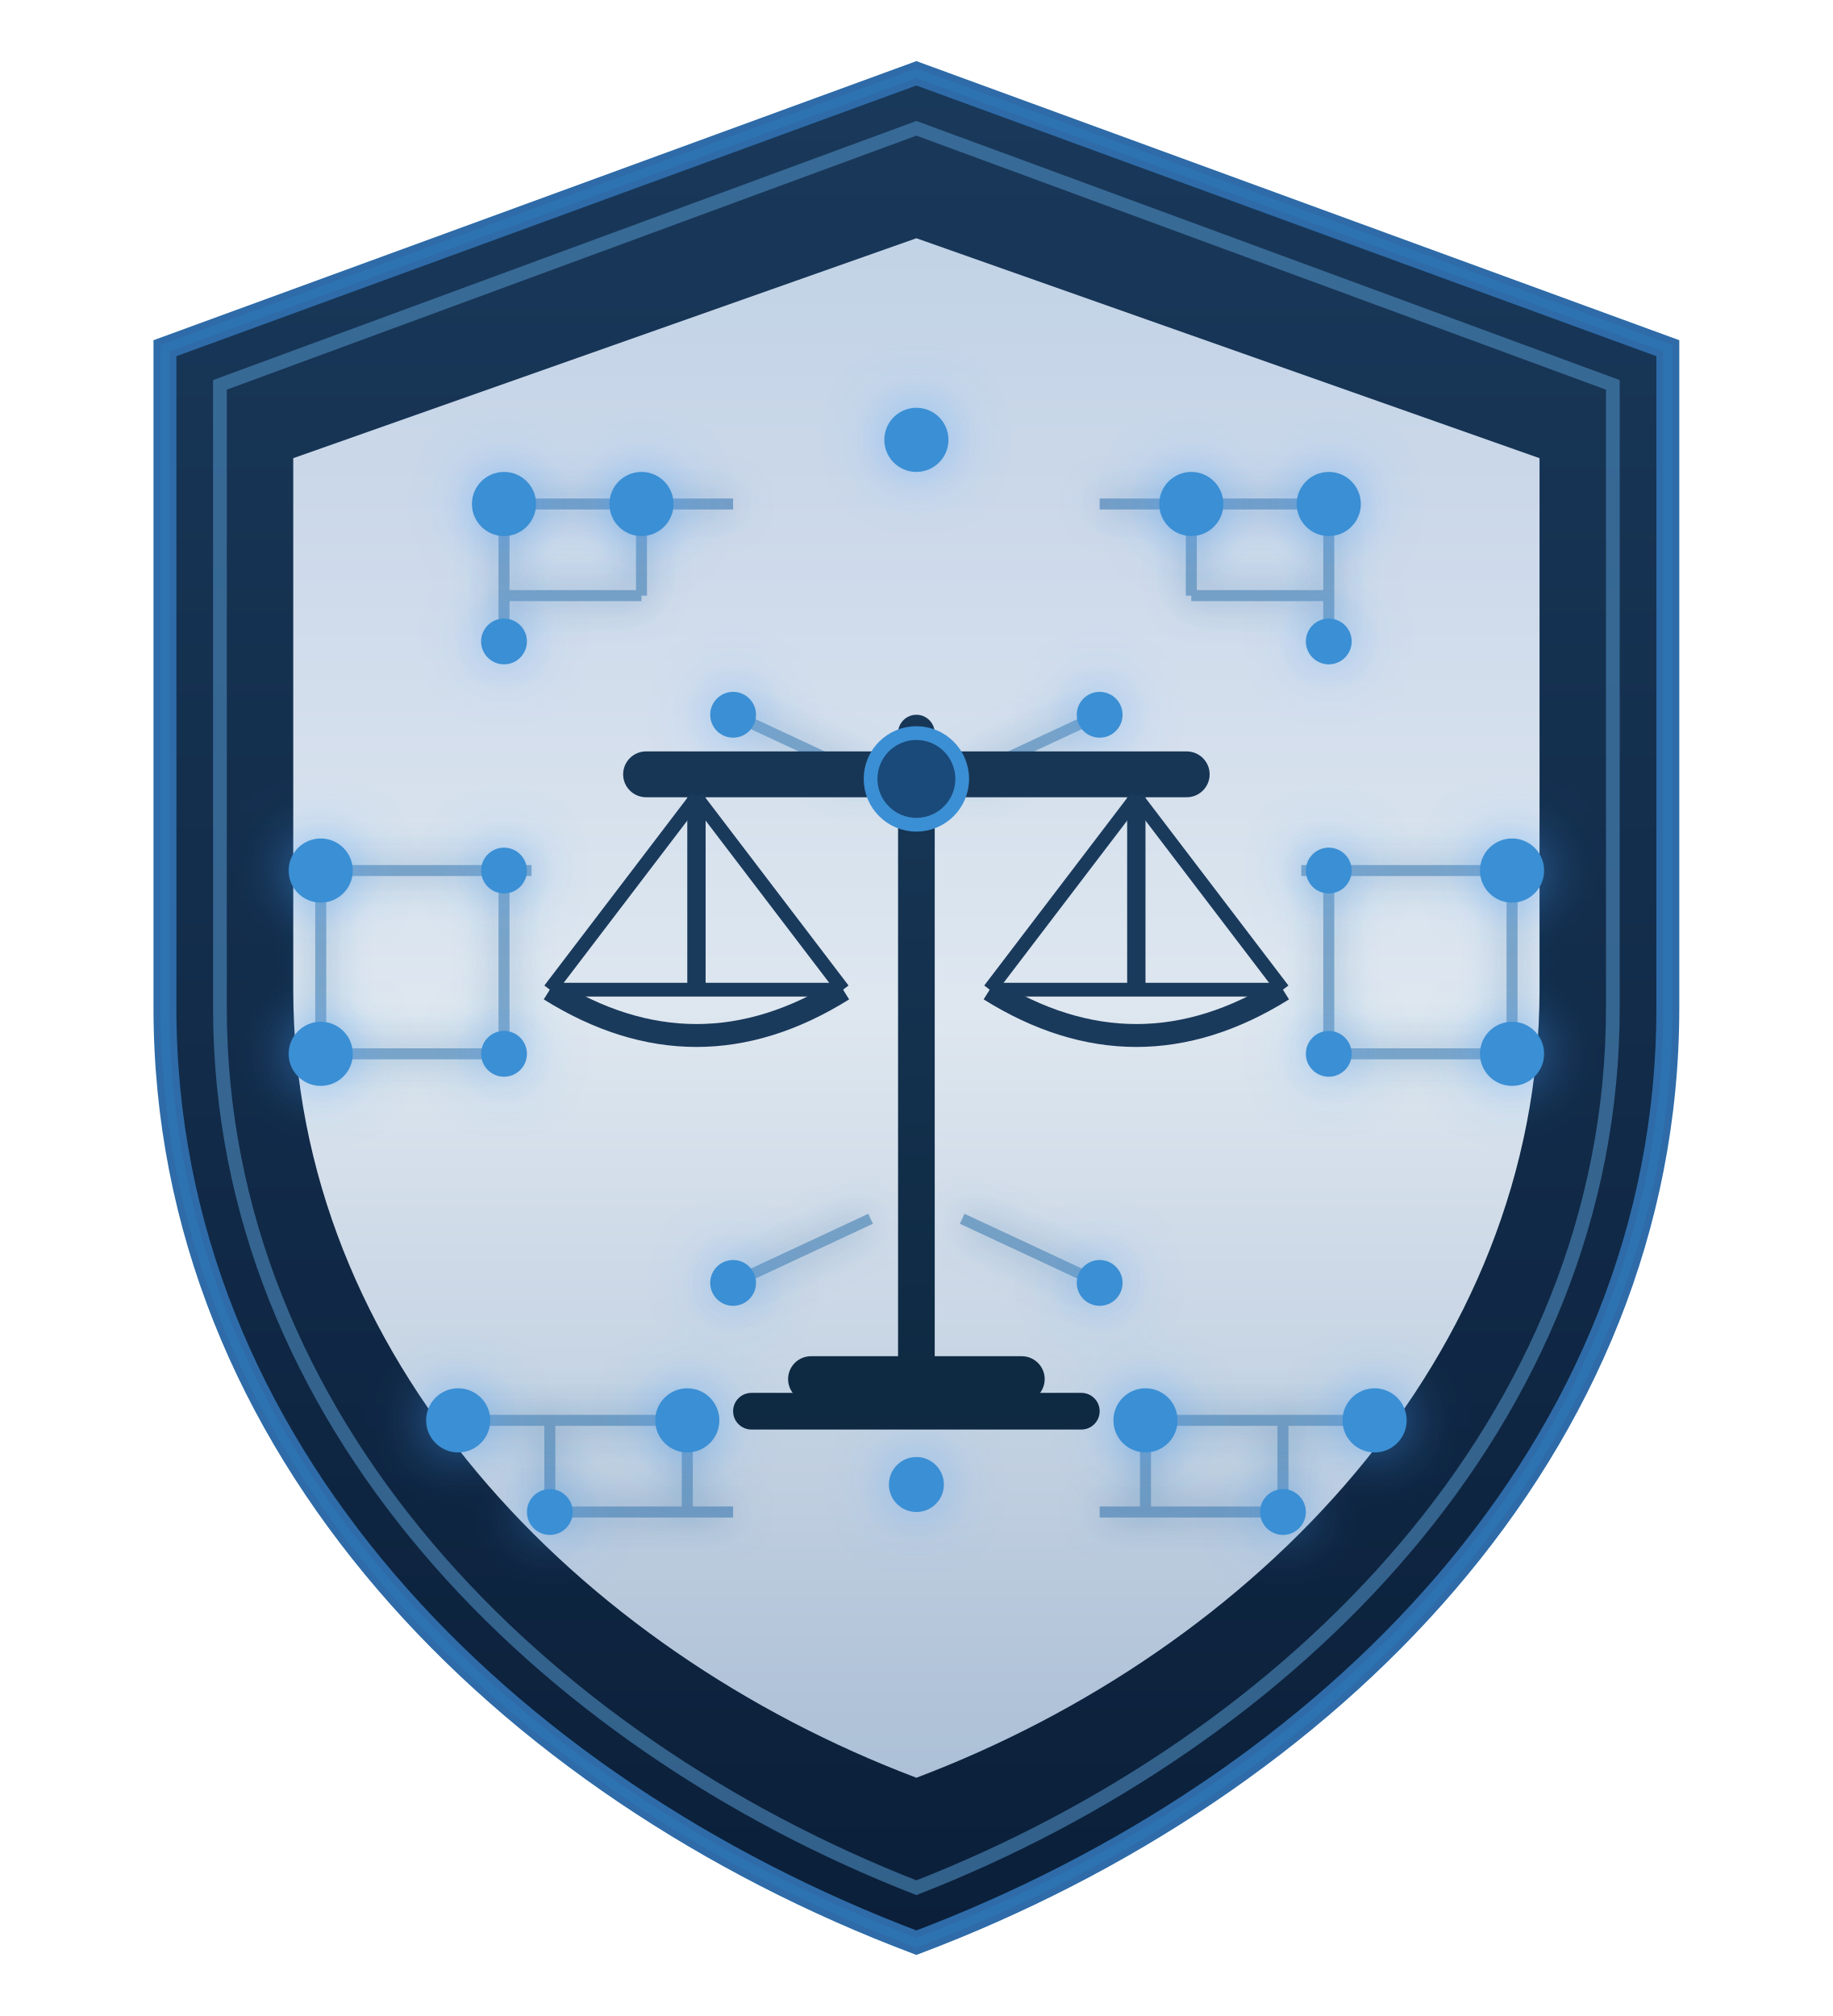
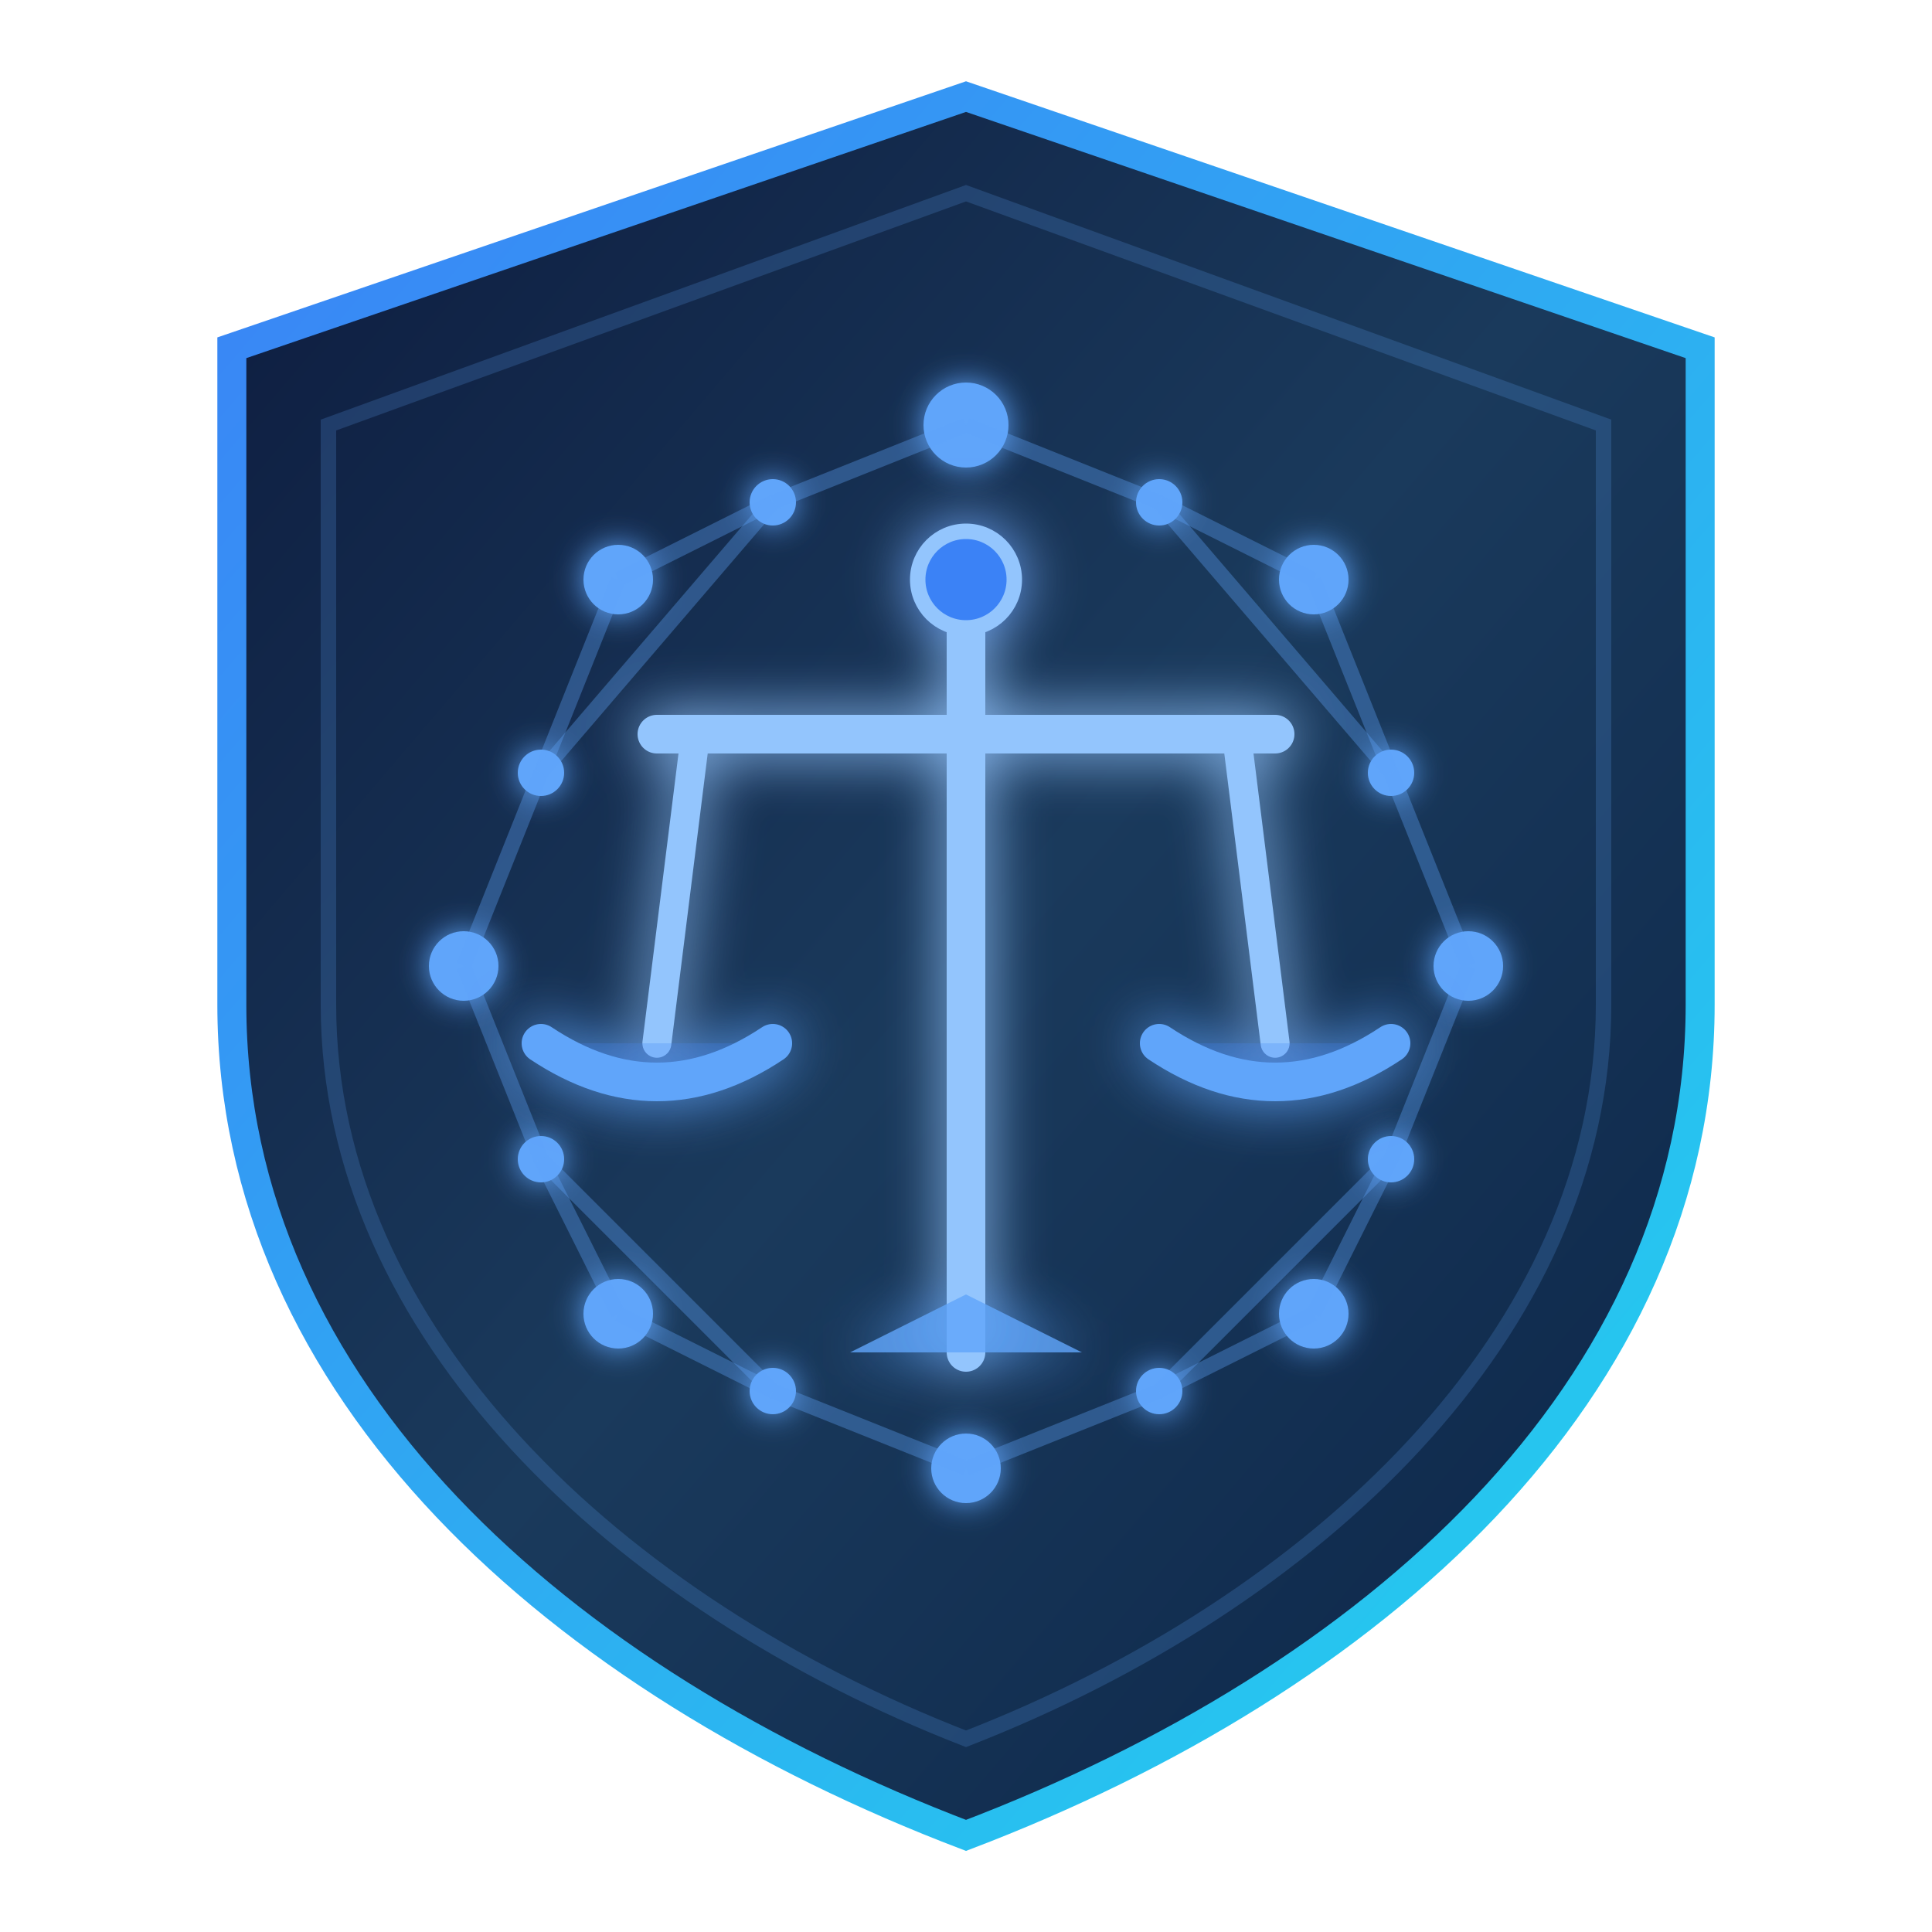
- <svg xmlns="http://www.w3.org/2000/svg" viewBox="0 0 200 220" fill="none">
+ <svg xmlns="http://www.w3.org/2000/svg" viewBox="0 0 100 100" width="100" height="100">
  <defs>
-     <linearGradient id="shieldOuter" x1="100" y1="0" x2="100" y2="220" gradientUnits="userSpaceOnUse">
-       <stop offset="0%" stop-color="#1A3A5C" />
-       <stop offset="100%" stop-color="#0A1E38" />
+     <linearGradient id="shieldGrad" x1="0%" y1="0%" x2="100%" y2="100%">
+       <stop offset="0%" style="stop-color:#0D1B3E;stop-opacity:1" />
+       <stop offset="50%" style="stop-color:#1A3A5C;stop-opacity:1" />
+       <stop offset="100%" style="stop-color:#0B2447;stop-opacity:1" />
    </linearGradient>
-     <linearGradient id="shieldInner" x1="100" y1="20" x2="100" y2="200" gradientUnits="userSpaceOnUse">
-       <stop offset="0%" stop-color="#C8D8EC" />
-       <stop offset="50%" stop-color="#E8F0F8" />
-       <stop offset="100%" stop-color="#B0C4DC" />
-     </linearGradient>
-     <linearGradient id="scalesGrad" x1="100" y1="60" x2="100" y2="160" gradientUnits="userSpaceOnUse">
-       <stop offset="0%" stop-color="#1A3A5C" />
-       <stop offset="100%" stop-color="#0D2840" />
+     <linearGradient id="shieldBorder" x1="0%" y1="0%" x2="100%" y2="100%">
+       <stop offset="0%" style="stop-color:#3B82F6;stop-opacity:1" />
+       <stop offset="100%" style="stop-color:#22D3EE;stop-opacity:1" />
    </linearGradient>
    <filter id="glow">
-       <feGaussianBlur stdDeviation="2" result="blur" />
-       <feComposite in="SourceGraphic" in2="blur" operator="over" />
+       <feGaussianBlur stdDeviation="1.5" result="coloredBlur" />
+       <feMerge>
+         <feMergeNode in="coloredBlur" />
+         <feMergeNode in="SourceGraphic" />
+       </feMerge>
    </filter>
-     <filter id="glowBlue">
-       <feGaussianBlur stdDeviation="3" result="blur" />
-       <feFlood flood-color="#4DA3FF" flood-opacity="0.6" result="color" />
-       <feComposite in="color" in2="blur" operator="in" result="shadow" />
-       <feComposite in="SourceGraphic" in2="shadow" operator="over" />
+     <filter id="glowSm">
+       <feGaussianBlur stdDeviation="0.8" result="coloredBlur" />
+       <feMerge>
+         <feMergeNode in="coloredBlur" />
+         <feMergeNode in="SourceGraphic" />
+       </feMerge>
    </filter>
  </defs>
-   <path d="M100 8 L182 38 L182 110 C182 158 145 195 100 212 C55 195 18 158 18 110 L18 38 Z" fill="url(#shieldOuter)" stroke="#2E6BA8" stroke-width="2.5" />
-   <path d="M100 14 L176 42 L176 110 C176 155 141 190 100 206 C59 190 24 155 24 110 L24 42 Z" fill="none" stroke="#4D8CC0" stroke-width="1.5" opacity="0.6" />
-   <path d="M100 26 L168 50 L168 108 C168 148 137 180 100 194 C63 180 32 148 32 108 L32 50 Z" fill="url(#shieldInner)" opacity="0.95" />
-   <g stroke="#2A6FAA" stroke-width="1.2" opacity="0.55" filter="url(#glow)">
-     <line x1="55" y1="55" x2="80" y2="55" />
-     <line x1="120" y1="55" x2="145" y2="55" />
-     <line x1="55" y1="65" x2="70" y2="65" />
-     <line x1="130" y1="65" x2="145" y2="65" />
-     <line x1="35" y1="95" x2="58" y2="95" />
-     <line x1="142" y1="95" x2="165" y2="95" />
-     <line x1="35" y1="115" x2="55" y2="115" />
-     <line x1="145" y1="115" x2="165" y2="115" />
-     <line x1="50" y1="155" x2="75" y2="155" />
-     <line x1="125" y1="155" x2="150" y2="155" />
-     <line x1="60" y1="165" x2="80" y2="165" />
-     <line x1="120" y1="165" x2="140" y2="165" />
-     <line x1="55" y1="55" x2="55" y2="70" />
-     <line x1="145" y1="55" x2="145" y2="70" />
-     <line x1="35" y1="95" x2="35" y2="115" />
-     <line x1="165" y1="95" x2="165" y2="115" />
-     <line x1="60" y1="155" x2="60" y2="165" />
-     <line x1="140" y1="155" x2="140" y2="165" />
-     <line x1="70" y1="65" x2="70" y2="55" />
-     <line x1="130" y1="65" x2="130" y2="55" />
-     <line x1="55" y1="95" x2="55" y2="115" />
-     <line x1="145" y1="95" x2="145" y2="115" />
-     <line x1="75" y1="155" x2="75" y2="165" />
-     <line x1="125" y1="155" x2="125" y2="165" />
-     <line x1="80" y1="78" x2="95" y2="85" />
-     <line x1="120" y1="78" x2="105" y2="85" />
-     <line x1="80" y1="140" x2="95" y2="133" />
-     <line x1="120" y1="140" x2="105" y2="133" />
+   <path d="M50 5 L88 18 L88 52 C88 72 71 87 50 95 C29 87 12 72 12 52 L12 18 Z" fill="url(#shieldGrad)" stroke="url(#shieldBorder)" stroke-width="1.5" />
+   <path d="M50 10 L83 22 L83 52 C83 69 68 83 50 90 C32 83 17 69 17 52 L17 22 Z" fill="none" stroke="rgba(96,165,250,0.20)" stroke-width="0.8" />
+   <g fill="#60A5FA" filter="url(#glowSm)">
+     <circle cx="50" cy="22" r="2.2" />
+     <circle cx="32" cy="30" r="1.8" />
+     <circle cx="68" cy="30" r="1.8" />
+     <circle cx="24" cy="50" r="1.8" />
+     <circle cx="76" cy="50" r="1.8" />
+     <circle cx="32" cy="68" r="1.8" />
+     <circle cx="68" cy="68" r="1.8" />
+     <circle cx="50" cy="76" r="1.8" />
+     <circle cx="40" cy="26" r="1.2" />
+     <circle cx="60" cy="26" r="1.2" />
+     <circle cx="28" cy="40" r="1.2" />
+     <circle cx="72" cy="40" r="1.2" />
+     <circle cx="28" cy="60" r="1.2" />
+     <circle cx="72" cy="60" r="1.2" />
+     <circle cx="40" cy="72" r="1.2" />
+     <circle cx="60" cy="72" r="1.2" />
  </g>
-   <g fill="#3B8FD4" filter="url(#glowBlue)">
-     <circle cx="55" cy="55" r="3.5" />
-     <circle cx="70" cy="55" r="3.5" />
-     <circle cx="100" cy="48" r="3.5" />
-     <circle cx="130" cy="55" r="3.5" />
-     <circle cx="145" cy="55" r="3.5" />
-     <circle cx="55" cy="70" r="2.5" />
-     <circle cx="145" cy="70" r="2.5" />
-     <circle cx="35" cy="95" r="3.5" />
-     <circle cx="35" cy="115" r="3.5" />
-     <circle cx="165" cy="95" r="3.5" />
-     <circle cx="165" cy="115" r="3.5" />
-     <circle cx="55" cy="95" r="2.5" />
-     <circle cx="55" cy="115" r="2.5" />
-     <circle cx="145" cy="95" r="2.5" />
-     <circle cx="145" cy="115" r="2.5" />
-     <circle cx="50" cy="155" r="3.5" />
-     <circle cx="75" cy="155" r="3.5" />
-     <circle cx="125" cy="155" r="3.5" />
-     <circle cx="150" cy="155" r="3.5" />
-     <circle cx="60" cy="165" r="2.5" />
-     <circle cx="140" cy="165" r="2.5" />
-     <circle cx="80" cy="78" r="2.5" />
-     <circle cx="120" cy="78" r="2.5" />
-     <circle cx="80" cy="140" r="2.5" />
-     <circle cx="120" cy="140" r="2.5" />
-     <circle cx="100" cy="162" r="3" />
+   <g stroke="rgba(96,165,250,0.35)" stroke-width="0.8" fill="none">
+     <line x1="50" y1="22" x2="40" y2="26" />
+     <line x1="50" y1="22" x2="60" y2="26" />
+     <line x1="40" y1="26" x2="32" y2="30" />
+     <line x1="60" y1="26" x2="68" y2="30" />
+     <line x1="32" y1="30" x2="28" y2="40" />
+     <line x1="68" y1="30" x2="72" y2="40" />
+     <line x1="28" y1="40" x2="24" y2="50" />
+     <line x1="72" y1="40" x2="76" y2="50" />
+     <line x1="24" y1="50" x2="28" y2="60" />
+     <line x1="76" y1="50" x2="72" y2="60" />
+     <line x1="28" y1="60" x2="32" y2="68" />
+     <line x1="72" y1="60" x2="68" y2="68" />
+     <line x1="32" y1="68" x2="40" y2="72" />
+     <line x1="68" y1="68" x2="60" y2="72" />
+     <line x1="40" y1="72" x2="50" y2="76" />
+     <line x1="60" y1="72" x2="50" y2="76" />
+     <line x1="40" y1="26" x2="28" y2="40" />
+     <line x1="60" y1="26" x2="72" y2="40" />
+     <line x1="28" y1="60" x2="40" y2="72" />
+     <line x1="72" y1="60" x2="60" y2="72" />
  </g>
-   <rect x="98" y="78" width="4" height="72" rx="2" fill="url(#scalesGrad)" />
-   <rect x="68" y="82" width="64" height="5" rx="2.5" fill="url(#scalesGrad)" />
-   <line x1="76" y1="87" x2="76" y2="108" stroke="#1A3A5C" stroke-width="2" />
-   <line x1="124" y1="87" x2="124" y2="108" stroke="#1A3A5C" stroke-width="2" />
-   <path d="M60 108 Q76 118 92 108" stroke="#1A3A5C" stroke-width="2.5" fill="none" />
-   <line x1="60" y1="108" x2="92" y2="108" stroke="#1A3A5C" stroke-width="1.5" />
-   <path d="M108 108 Q124 118 140 108" stroke="#1A3A5C" stroke-width="2.5" fill="none" />
-   <line x1="108" y1="108" x2="140" y2="108" stroke="#1A3A5C" stroke-width="1.5" />
-   <line x1="60" y1="108" x2="76" y2="87" stroke="#1A3A5C" stroke-width="1.5" />
-   <line x1="92" y1="108" x2="76" y2="87" stroke="#1A3A5C" stroke-width="1.5" />
-   <line x1="108" y1="108" x2="124" y2="87" stroke="#1A3A5C" stroke-width="1.5" />
-   <line x1="140" y1="108" x2="124" y2="87" stroke="#1A3A5C" stroke-width="1.5" />
-   <rect x="86" y="148" width="28" height="5" rx="2.5" fill="url(#scalesGrad)" />
-   <rect x="80" y="152" width="40" height="4" rx="2" fill="url(#scalesGrad)" />
-   <circle cx="100" cy="85" r="5" fill="#1A4A7A" stroke="#3B8FD4" stroke-width="1.5" />
-   <path d="M100 8 L182 38 L182 110 C182 158 145 195 100 212 C55 195 18 158 18 110 L18 38 Z" fill="none" stroke="#2A7FBF" stroke-width="1" opacity="0.4" />
+   <g filter="url(#glow)">
+     <line x1="50" y1="30" x2="50" y2="70" stroke="#93C5FD" stroke-width="2" stroke-linecap="round" />
+     <line x1="34" y1="38" x2="66" y2="38" stroke="#93C5FD" stroke-width="2" stroke-linecap="round" />
+     <line x1="36" y1="38" x2="34" y2="54" stroke="#93C5FD" stroke-width="1.5" stroke-linecap="round" />
+     <line x1="64" y1="38" x2="66" y2="54" stroke="#93C5FD" stroke-width="1.5" stroke-linecap="round" />
+     <path d="M28 54 Q34 58 40 54" stroke="#60A5FA" stroke-width="2" fill="rgba(59,130,246,0.25)" stroke-linecap="round" />
+     <path d="M60 54 Q66 58 72 54" stroke="#60A5FA" stroke-width="2" fill="rgba(59,130,246,0.25)" stroke-linecap="round" />
+     <path d="M44 70 L56 70 L50 67 Z" fill="#60A5FA" opacity="0.8" />
+     <circle cx="50" cy="30" r="2.5" fill="#3B82F6" stroke="#93C5FD" stroke-width="0.8" />
+   </g>
</svg>
